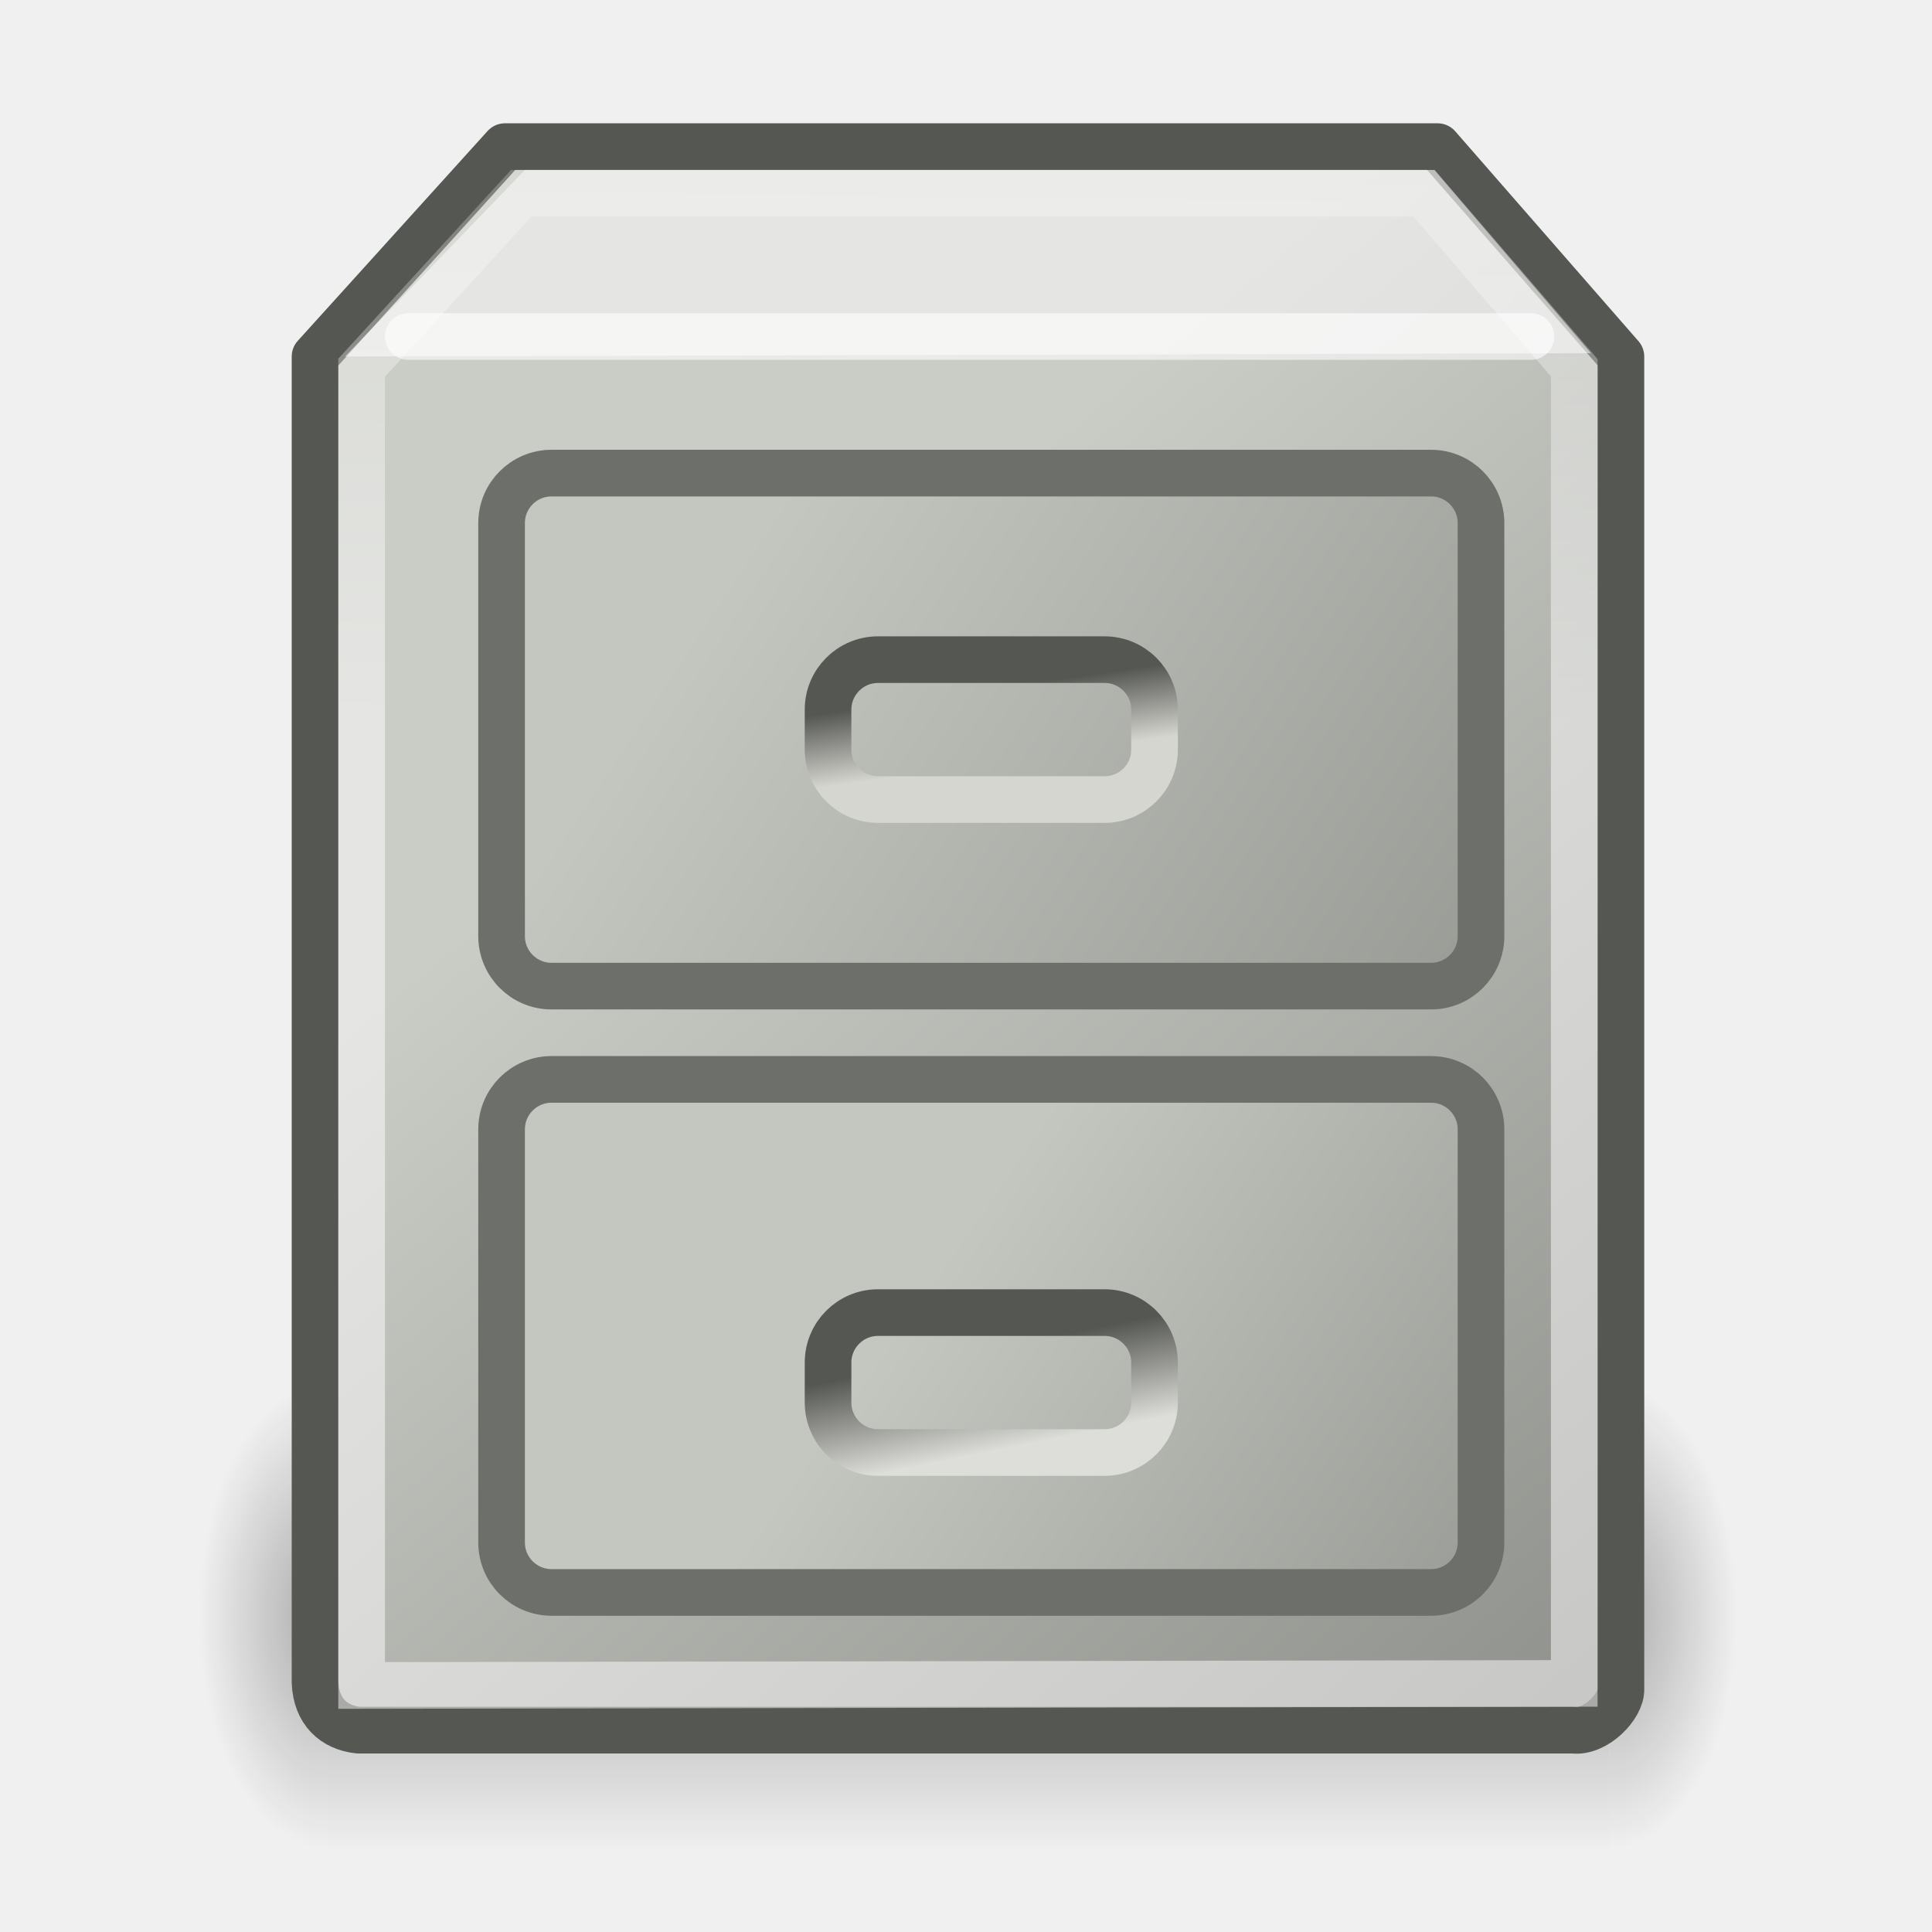
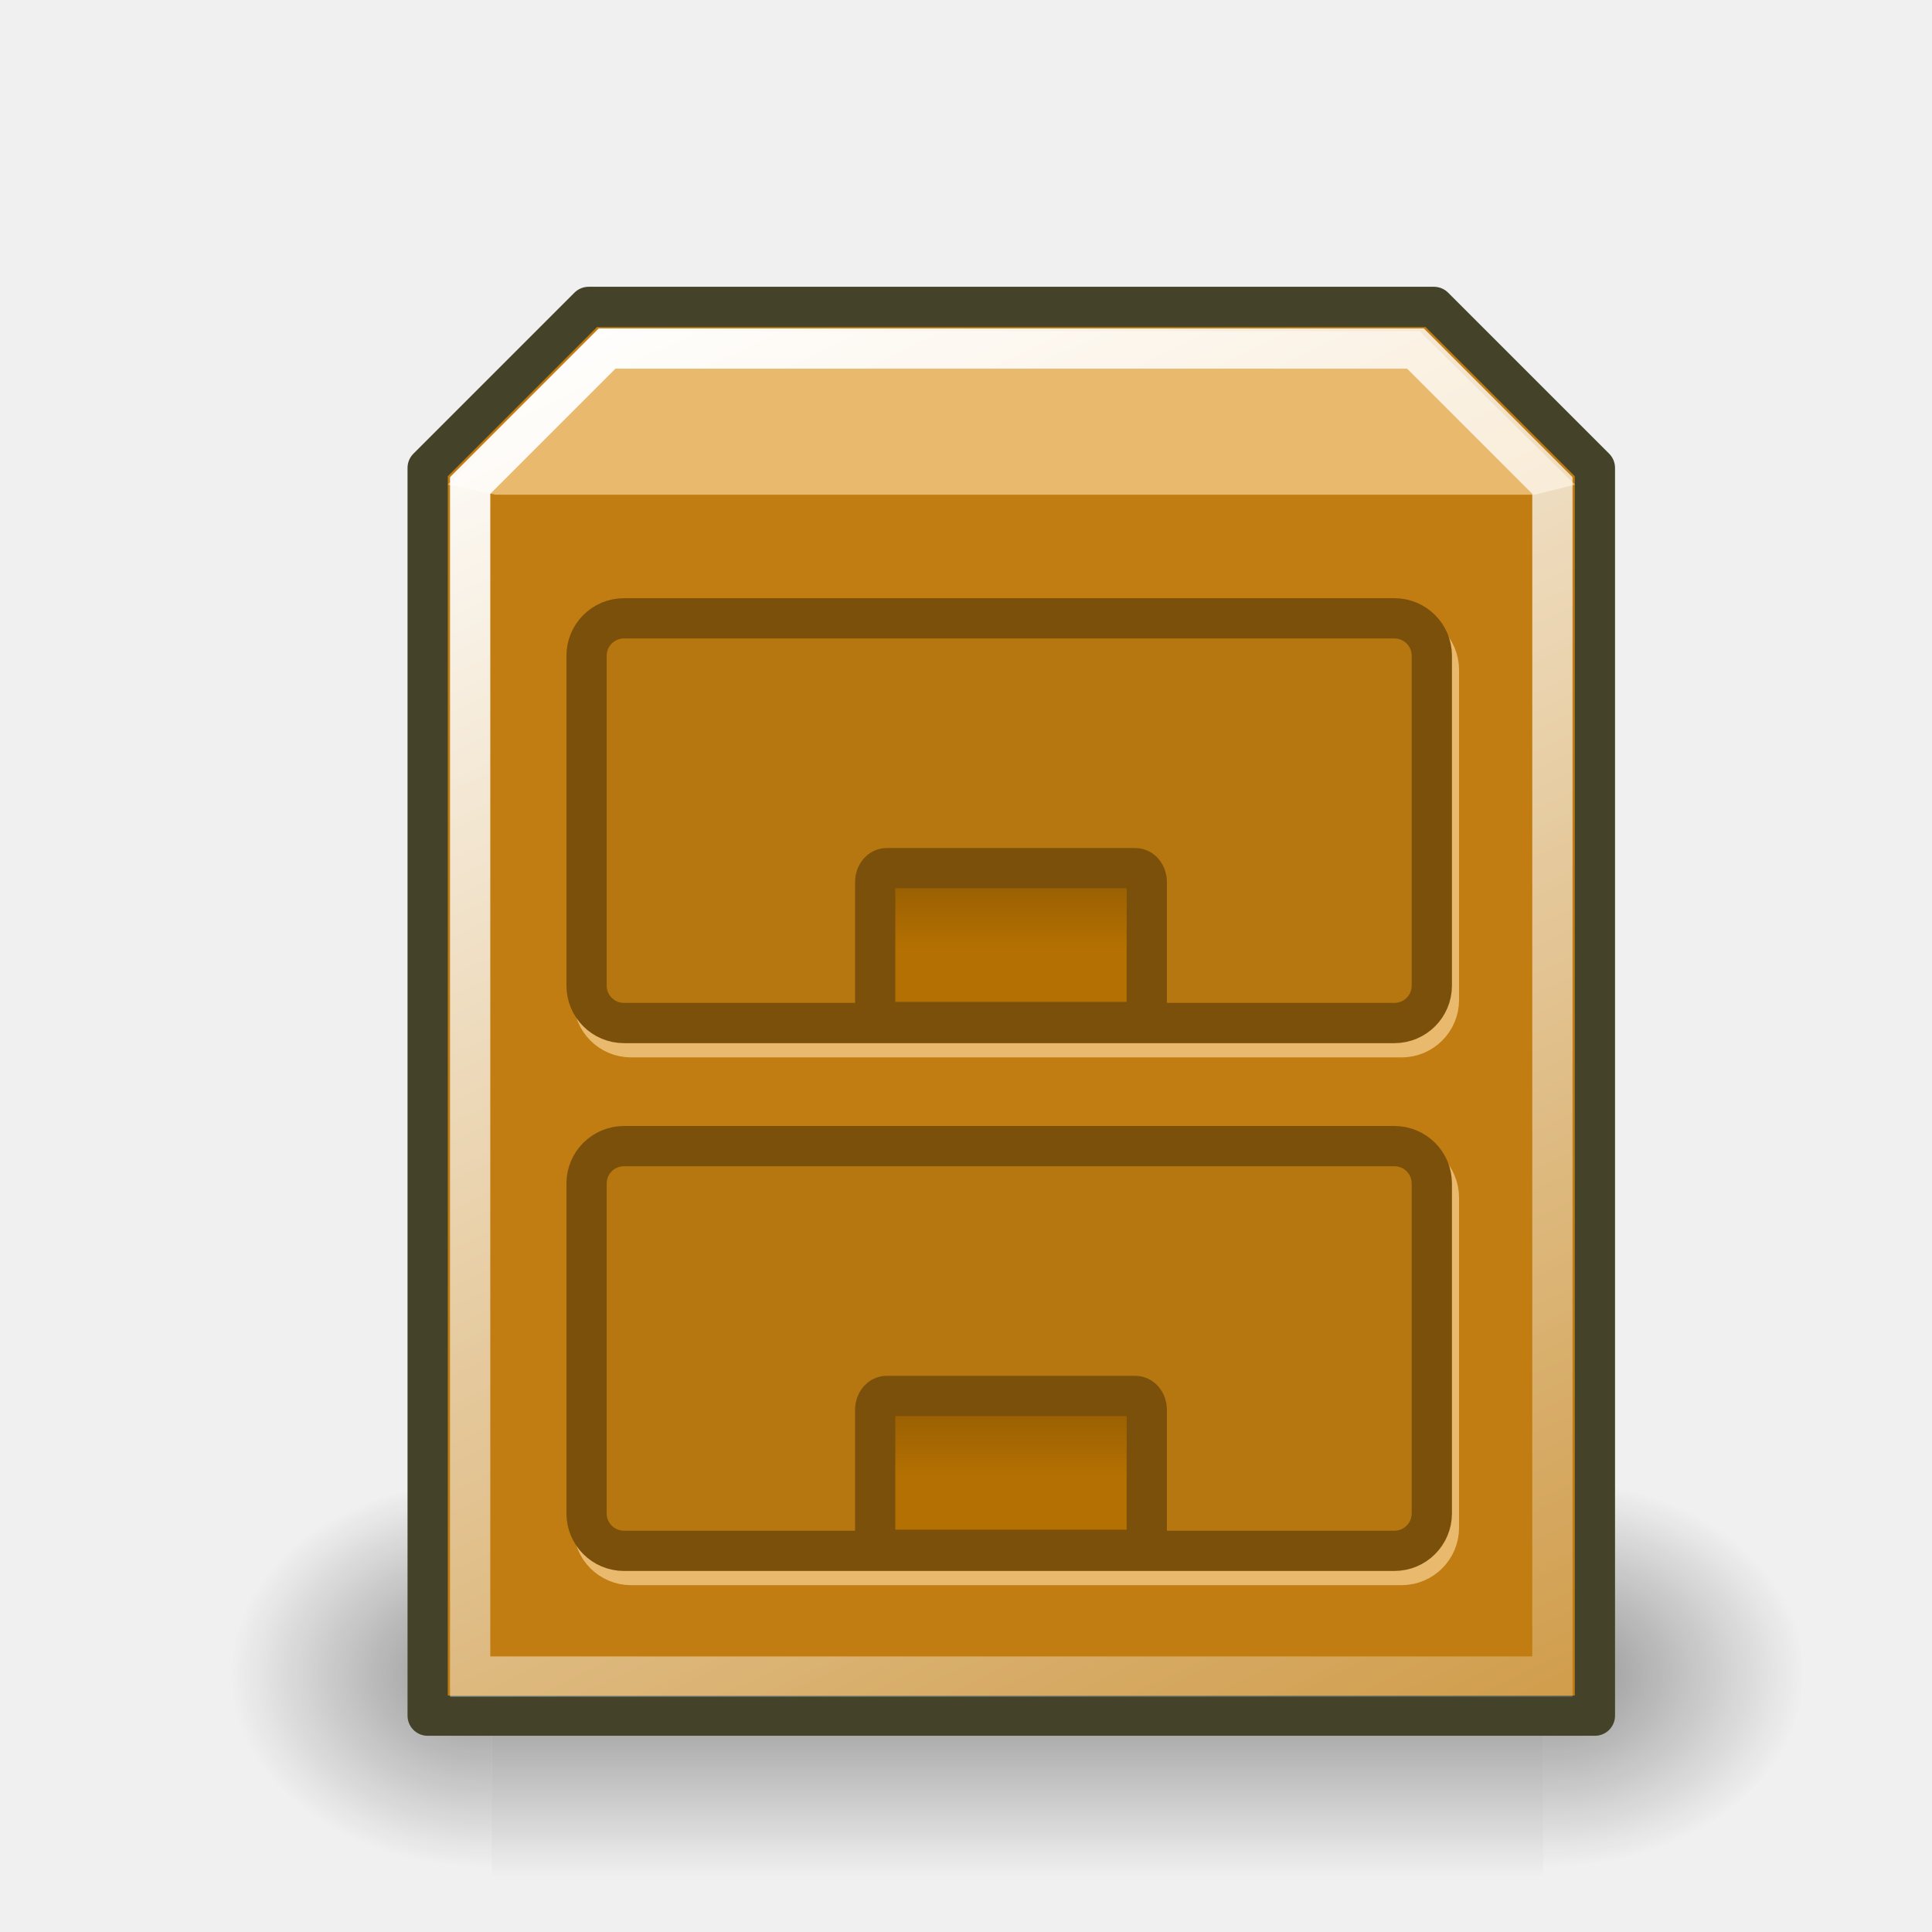
- <svg xmlns="http://www.w3.org/2000/svg" xmlns:xlink="http://www.w3.org/1999/xlink" height="48px" id="svg4289" width="48px" version="1.1">
-   <defs id="defs4291">
-     <linearGradient id="linearGradient11955">
-       <stop id="stop11957" offset="0" style="stop-color:#caccc6;stop-opacity:1" />
-       <stop id="stop11959" offset="1" style="stop-color:#888a85;stop-opacity:1" />
+ <svg xmlns="http://www.w3.org/2000/svg" xmlns:xlink="http://www.w3.org/1999/xlink" height="48px" id="svg1288" width="48px">
+   <defs id="defs3">
+     <radialGradient cx="605.714" cy="486.648" fx="605.714" fy="486.648" gradientTransform="matrix(-2.774389,0,0,1.969706,112.7623,-872.8854)" gradientUnits="userSpaceOnUse" id="radialGradient5031" r="117.143" xlink:href="#linearGradient5060" />
+     <linearGradient id="linearGradient5060">
+       <stop id="stop5062" offset="0" style="stop-color:black;stop-opacity:1;" />
+       <stop id="stop5064" offset="1" style="stop-color:black;stop-opacity:0;" />
    </linearGradient>
-     <linearGradient id="linearGradient22140">
-       <stop id="stop22142" offset="0" style="stop-color:black;stop-opacity:0;" />
-       <stop id="stop22148" offset="0.5" style="stop-color:black;stop-opacity:1;" />
-       <stop id="stop22144" offset="1" style="stop-color:black;stop-opacity:0;" />
+     <radialGradient cx="605.714" cy="486.648" fx="605.714" fy="486.648" gradientTransform="matrix(2.774389,0,0,1.969706,-1891.633,-872.8854)" gradientUnits="userSpaceOnUse" id="radialGradient5029" r="117.143" xlink:href="#linearGradient5060" />
+     <linearGradient id="linearGradient5048">
+       <stop id="stop5050" offset="0" style="stop-color:black;stop-opacity:0;" />
+       <stop id="stop5056" offset="0.5" style="stop-color:black;stop-opacity:1;" />
+       <stop id="stop5052" offset="1" style="stop-color:black;stop-opacity:0;" />
    </linearGradient>
-     <linearGradient gradientUnits="userSpaceOnUse" id="linearGradient23044" x1="18.142" x2="18.142" xlink:href="#linearGradient22140" y1="35" y2="42.041" />
-     <radialGradient cx="7" cy="39.465" fx="7" fy="39.465" gradientTransform="matrix(0,-1.000001,1.142856,0,-89.10259,-31.49999)" gradientUnits="userSpaceOnUse" id="radialGradient23042" r="3.5" xlink:href="#linearGradient22122" />
-     <linearGradient id="linearGradient22122">
-       <stop id="stop22124" offset="0" style="stop-color:black;stop-opacity:1;" />
-       <stop id="stop22126" offset="1" style="stop-color:black;stop-opacity:0;" />
+     <linearGradient gradientTransform="matrix(2.774389,0,0,1.969706,-1892.179,-872.8854)" gradientUnits="userSpaceOnUse" id="linearGradient5027" x1="302.857" x2="302.857" xlink:href="#linearGradient5048" y1="366.648" y2="609.505" />
+     <linearGradient id="linearGradient3085">
+       <stop id="stop3087" offset="0" style="stop-color:#b47002;stop-opacity:1;" />
+       <stop id="stop3089" offset="1" style="stop-color:#6b4301;stop-opacity:1;" />
    </linearGradient>
-     <radialGradient cx="7" cy="39.465" fx="7" fy="39.465" gradientTransform="matrix(0,-1.000001,1.142856,0,-41.10259,45.50001)" gradientUnits="userSpaceOnUse" id="radialGradient23040" r="3.5" xlink:href="#linearGradient22122" />
-     <linearGradient id="linearGradient7957">
-       <stop id="stop7959" offset="0" style="stop-color:#ddddd9;stop-opacity:1" />
-       <stop id="stop7961" offset="1" style="stop-color:#555753;stop-opacity:1" />
+     <linearGradient id="linearGradient2368">
+       <stop id="stop2370" offset="0" style="stop-color:#ffffff;stop-opacity:1;" />
+       <stop id="stop2372" offset="1" style="stop-color:#ffffff;stop-opacity:0;" />
    </linearGradient>
-     <linearGradient id="linearGradient7951">
-       <stop id="stop7953" offset="0" style="stop-color:#d6d6d0;stop-opacity:1" />
-       <stop id="stop7955" offset="1" style="stop-color:#555753;stop-opacity:1" />
+     <linearGradient id="linearGradient2182">
+       <stop id="stop2184" offset="0" style="stop-color:#000000;stop-opacity:1;" />
+       <stop id="stop2186" offset="1" style="stop-color:#000000;stop-opacity:0;" />
    </linearGradient>
-     <linearGradient id="linearGradient6997">
-       <stop id="stop6999" offset="0" style="stop-color:white;stop-opacity:1" />
-       <stop id="stop7001" offset="1" style="stop-color:white;stop-opacity:0.47" />
-     </linearGradient>
-     <linearGradient id="linearGradient6985">
-       <stop id="stop6987" offset="0" style="stop-color:#c4c6c0;stop-opacity:1" />
-       <stop id="stop6989" offset="1" style="stop-color:#888a85;stop-opacity:1" />
-     </linearGradient>
-     <linearGradient gradientUnits="userSpaceOnUse" id="linearGradient6991" x1="19.571" x2="40.11" xlink:href="#linearGradient11955" y1="18.286" y2="42.782" />
-     <linearGradient gradientUnits="userSpaceOnUse" id="linearGradient7003" x1="23.714" x2="23.857" xlink:href="#linearGradient6997" y1="18.618" y2="7" />
-     <linearGradient gradientTransform="translate(-5.960464e-8,1.000001)" gradientUnits="userSpaceOnUse" id="linearGradient7025" x1="25" x2="24.573" xlink:href="#linearGradient7957" y1="33.479" y2="31.364" />
-     <linearGradient gradientTransform="translate(-5.112972e-6,-12.99999)" gradientUnits="userSpaceOnUse" id="linearGradient7039" x1="26.49" x2="26.263" xlink:href="#linearGradient7951" y1="32.495" y2="30.946" />
-     <linearGradient gradientUnits="userSpaceOnUse" id="linearGradient9745" x1="19.152" x2="40.489" xlink:href="#linearGradient6985" y1="15.97" y2="30.088" />
-     <linearGradient gradientUnits="userSpaceOnUse" id="linearGradient9753" x1="24.203" x2="40.23" xlink:href="#linearGradient6985" y1="29.98" y2="41.071" />
-     <radialGradient xlink:href="#linearGradient22122" id="radialGradient3040" gradientUnits="userSpaceOnUse" gradientTransform="matrix(0,-1.000001,1.142856,0,-41.10259,45.50001)" cx="7" cy="39.465" fx="7" fy="39.465" r="3.5" />
-     <radialGradient xlink:href="#linearGradient22122" id="radialGradient3042" gradientUnits="userSpaceOnUse" gradientTransform="matrix(0,-1.000001,1.142856,0,-89.10259,-31.49999)" cx="7" cy="39.465" fx="7" fy="39.465" r="3.5" />
-     <linearGradient xlink:href="#linearGradient22140" id="linearGradient3044" gradientUnits="userSpaceOnUse" x1="18.142" y1="35" x2="18.142" y2="42.041" />
-     <linearGradient xlink:href="#linearGradient11955" id="linearGradient3046" gradientUnits="userSpaceOnUse" x1="19.571" y1="18.286" x2="40.11" y2="42.782" />
-     <linearGradient xlink:href="#linearGradient6985" id="linearGradient3048" gradientUnits="userSpaceOnUse" x1="19.152" y1="15.97" x2="40.489" y2="30.088" />
-     <linearGradient xlink:href="#linearGradient6985" id="linearGradient3050" gradientUnits="userSpaceOnUse" x1="24.203" y1="29.98" x2="40.23" y2="41.071" />
-     <linearGradient xlink:href="#linearGradient6997" id="linearGradient3052" gradientUnits="userSpaceOnUse" x1="23.714" y1="18.618" x2="23.857" y2="7" />
-     <linearGradient xlink:href="#linearGradient7957" id="linearGradient3054" gradientUnits="userSpaceOnUse" gradientTransform="translate(-5.960464e-8,1.000001)" x1="25" y1="33.479" x2="24.573" y2="31.364" />
-     <linearGradient xlink:href="#linearGradient7951" id="linearGradient3056" gradientUnits="userSpaceOnUse" gradientTransform="translate(-5.112972e-6,-12.99999)" x1="26.49" y1="32.495" x2="26.263" y2="30.946" />
+     <radialGradient cx="25.357" cy="36.5" fx="25.357" fy="36.5" gradientTransform="matrix(1,0,0,0.5,-3.881442e-16,18.25)" gradientUnits="userSpaceOnUse" id="radialGradient2188" r="14.714" xlink:href="#linearGradient2182" />
+     <linearGradient gradientUnits="userSpaceOnUse" id="linearGradient2374" x1="14.681" x2="38.694" xlink:href="#linearGradient2368" y1="7.219" y2="57.469" />
+     <linearGradient gradientUnits="userSpaceOnUse" id="linearGradient3091" x1="25.25" x2="25.25" xlink:href="#linearGradient3085" y1="23.568" y2="19.169" />
+     <linearGradient gradientTransform="translate(0,13.11256)" gradientUnits="userSpaceOnUse" id="linearGradient3095" x1="25.25" x2="25.25" xlink:href="#linearGradient3085" y1="23.568" y2="19.169" />
  </defs>
  <g id="layer1">
-     <g id="g3026" transform="matrix(1.158723,0,0,1.158723,-4.339616,-3.888701)">
-       <g transform="matrix(0.6875,0,0,1.42857,8,-16.99994)" style="opacity:0.3" id="g22150">
-         <rect y="35" x="0" width="4" style="fill:url(#radialGradient3040);fill-opacity:1;stroke:none" id="rect22120" height="7" />
-         <rect y="-42" x="-48" width="4" transform="scale(-1,-1)" style="fill:url(#radialGradient3042);fill-opacity:1;stroke:none" id="rect22134" height="7" />
-         <rect y="35" x="4" width="40" style="fill:url(#linearGradient3044);fill-opacity:1;stroke:none" id="rect22138" height="7" />
-       </g>
-       <path style="fill:url(#linearGradient3046);fill-opacity:1;fill-rule:evenodd;stroke:#555753;stroke-width:1px;stroke-linecap:butt;stroke-linejoin:round;stroke-opacity:1" id="path4307" d="m 14.571,6.5 20,0 L 38.5,11 l 0,28.571 c 0.015,0.365 -0.542,0.945 -1.027,0.882 l -26.044,0 C 10.905,40.397 10.524,40.056 10.5,39.429 L 10.5,11 14.571,6.5 z" />
-       <rect y="13.5" x="14.5" width="21" style="fill:url(#linearGradient3048);fill-opacity:1;fill-rule:nonzero;stroke:#6c6f6a;stroke-width:1;stroke-linecap:butt;stroke-linejoin:round;stroke-miterlimit:4;stroke-opacity:1;stroke-dasharray:none;stroke-dashoffset:0" ry="1.071" rx="1.071" id="rect5197" height="11" />
-       <rect y="26.5" x="14.5" width="21" style="fill:url(#linearGradient3050);fill-opacity:1;fill-rule:nonzero;stroke:#6c6f6a;stroke-width:1;stroke-linecap:butt;stroke-linejoin:round;stroke-miterlimit:4;stroke-opacity:1;stroke-dasharray:none;stroke-dashoffset:0" ry="1.071" rx="1.071" id="rect5199" height="11" />
-       <path style="opacity:0.5;fill:#ffffff;fill-opacity:1;fill-rule:evenodd;stroke:none" id="path5203" d="M 11.143,11 37.857,10.929 34.5,7 15,7 11.143,11 z" />
-       <path style="opacity:0.5;fill:none;stroke:url(#linearGradient3052);stroke-width:1px;stroke-linecap:butt;stroke-linejoin:miter;stroke-opacity:1" id="path6993" d="m 14.923,7.5 19.357,0 3.219,3.741 0,28.21 -26,0.044 0,-28.254 3.423,-3.741 z" />
-       <rect y="31.5" x="21.5" width="7" style="fill:none;stroke:url(#linearGradient3054);stroke-width:1;stroke-linecap:round;stroke-linejoin:miter;stroke-miterlimit:4;stroke-opacity:1;stroke-dasharray:none;stroke-dashoffset:0" ry="1.071" rx="1.071" id="rect7017" height="3" />
-       <rect y="17.5" x="21.5" width="7" style="fill:none;stroke:url(#linearGradient3056);stroke-width:1;stroke-linecap:round;stroke-linejoin:miter;stroke-miterlimit:4;stroke-opacity:1;stroke-dasharray:none;stroke-dashoffset:0" ry="1.071" rx="1.071" id="rect7037" height="3" />
-       <path style="opacity:0.6;fill:none;stroke:#ffffff;stroke-width:1px;stroke-linecap:round;stroke-linejoin:miter;stroke-opacity:1" id="path6093" d="m 12.5,10.571 24.071,0" />
+     <g id="g5022" transform="matrix(1.949531e-2,0,0,2.086758e-2,42.61888,39.78964)">
+       <rect height="478.357" id="rect4173" style="opacity:0.402;color:black;fill:url(#linearGradient5027);fill-opacity:1;fill-rule:nonzero;stroke:none;stroke-width:1;stroke-linecap:round;stroke-linejoin:miter;marker:none;marker-start:none;marker-mid:none;marker-end:none;stroke-miterlimit:4;stroke-dasharray:none;stroke-dashoffset:0;stroke-opacity:1;visibility:visible;display:inline;overflow:visible" width="1339.633" x="-1559.252" y="-150.697" />
+       <path d="M -219.619,-150.68 C -219.619,-150.68 -219.619,327.65 -219.619,327.65 C -76.745,328.551 125.781,220.481 125.781,88.454 C 125.781,-43.572 -33.655,-150.68 -219.619,-150.68 z " id="path5058" style="opacity:0.402;color:black;fill:url(#radialGradient5029);fill-opacity:1;fill-rule:nonzero;stroke:none;stroke-width:1;stroke-linecap:round;stroke-linejoin:miter;marker:none;marker-start:none;marker-mid:none;marker-end:none;stroke-miterlimit:4;stroke-dasharray:none;stroke-dashoffset:0;stroke-opacity:1;visibility:visible;display:inline;overflow:visible" />
+       <path d="M -1559.252,-150.68 C -1559.252,-150.68 -1559.252,327.65 -1559.252,327.65 C -1702.127,328.551 -1904.652,220.481 -1904.652,88.454 C -1904.652,-43.572 -1745.216,-150.68 -1559.252,-150.68 z " id="path5018" style="opacity:0.402;color:black;fill:url(#radialGradient5031);fill-opacity:1;fill-rule:nonzero;stroke:none;stroke-width:1;stroke-linecap:round;stroke-linejoin:miter;marker:none;marker-start:none;marker-mid:none;marker-end:none;stroke-miterlimit:4;stroke-dasharray:none;stroke-dashoffset:0;stroke-opacity:1;visibility:visible;display:inline;overflow:visible" />
    </g>
+     <path d="M 10.625,11.625 L 10.625,42.625 L 39.625,42.625 L 39.625,11.625 L 35.625,7.625 L 14.625,7.625 L 10.625,11.625 z " id="path1414" style="stroke-opacity:1;stroke-linejoin:round;stroke-linecap:round;stroke-width:1px;stroke:#444329;fill-rule:evenodd;fill-opacity:1.0;fill:#c17d11" />
+     <path d="M 14.849,8.225 L 11.126,12.041 L 12.315,12.291 L 38.129,12.291 L 39.13,12.041 L 35.267,8.225 L 14.849,8.225 z " id="path2380" style="stroke-opacity:1;stroke-linejoin:miter;stroke-linecap:butt;stroke-width:1px;stroke:none;fill-rule:evenodd;fill-opacity:1;fill:#e9b96e" />
+     <rect height="10.055" id="rect3083" rx="0.929" ry="0.929" style="opacity:1;color:#000000;fill:#e9b96e;fill-opacity:1;fill-rule:evenodd;stroke:#e9b96e;stroke-width:1px;stroke-linecap:round;stroke-linejoin:round;marker:none;marker-start:none;marker-mid:none;marker-end:none;stroke-miterlimit:4;stroke-dasharray:none;stroke-dashoffset:0;stroke-opacity:1;visibility:visible;display:inline;overflow:visible;font-family:Bitstream Vera Sans" width="21" x="14.75" y="28.828" />
+     <rect height="10.055" id="rect1416" rx="0.929" ry="0.929" style="opacity:1;color:#000000;fill:#b67610;fill-opacity:1;fill-rule:evenodd;stroke:#7b500b;stroke-width:1px;stroke-linecap:round;stroke-linejoin:round;marker:none;marker-start:none;marker-mid:none;marker-end:none;stroke-miterlimit:4;stroke-dasharray:none;stroke-dashoffset:0;stroke-opacity:1;visibility:visible;display:inline;overflow:visible;font-family:Bitstream Vera Sans" width="21" x="14.573" y="28.475" />
+     <path d="M 11.681,12.062 L 11.681,41.653 L 38.569,41.653 L 38.569,12.062 L 35.167,8.66 L 15.083,8.66 L 11.681,12.062 z " id="path2358" style="stroke-opacity:1;stroke-linejoin:miter;stroke-linecap:butt;stroke-width:1;stroke:url(#linearGradient2374);fill-rule:evenodd;fill-opacity:1.0;fill:none;stroke-dasharray:none;stroke-miterlimit:4" />
+     <rect height="10.055" id="rect3081" rx="0.929" ry="0.929" style="opacity:1;color:#000000;fill:#e9b96e;fill-opacity:1;fill-rule:evenodd;stroke:#e9b96e;stroke-width:1px;stroke-linecap:round;stroke-linejoin:round;marker:none;marker-start:none;marker-mid:none;marker-end:none;stroke-miterlimit:4;stroke-dasharray:none;stroke-dashoffset:0;stroke-opacity:1;visibility:visible;display:inline;overflow:visible;font-family:Bitstream Vera Sans" width="21" x="14.75" y="15.716" />
+     <rect height="10.055" id="rect3077" rx="0.929" ry="0.929" style="font-family:Bitstream Vera Sans;overflow:visible;display:inline;visibility:visible;stroke-opacity:1;stroke-dashoffset:0;stroke-dasharray:none;stroke-miterlimit:4;marker-end:none;marker-mid:none;marker-start:none;marker:none;stroke-linejoin:round;stroke-linecap:round;stroke-width:1px;stroke:#7b500b;fill-rule:evenodd;fill-opacity:1;fill:#b67610;color:#000000;opacity:1" width="21" x="14.573" y="15.362" />
+     <rect height="3.822" id="rect3079" rx="0.287" ry="0.337" style="opacity:1;color:#000000;fill:url(#linearGradient3091);fill-opacity:1;fill-rule:evenodd;stroke:#7b500b;stroke-width:1px;stroke-linecap:round;stroke-linejoin:round;marker:none;marker-start:none;marker-mid:none;marker-end:none;stroke-miterlimit:4;stroke-dasharray:none;stroke-dashoffset:0;stroke-opacity:1;visibility:visible;display:inline;overflow:visible;font-family:Bitstream Vera Sans" width="6.747" x="21.744" y="21.569" />
+     <rect height="3.822" id="rect3093" rx="0.287" ry="0.337" style="opacity:1;color:#000000;fill:url(#linearGradient3095);fill-opacity:1;fill-rule:evenodd;stroke:#7b500b;stroke-width:1px;stroke-linecap:round;stroke-linejoin:round;marker:none;marker-start:none;marker-mid:none;marker-end:none;stroke-miterlimit:4;stroke-dasharray:none;stroke-dashoffset:0;stroke-opacity:1;visibility:visible;display:inline;overflow:visible;font-family:Bitstream Vera Sans" width="6.747" x="21.744" y="34.682" />
  </g>
</svg>
